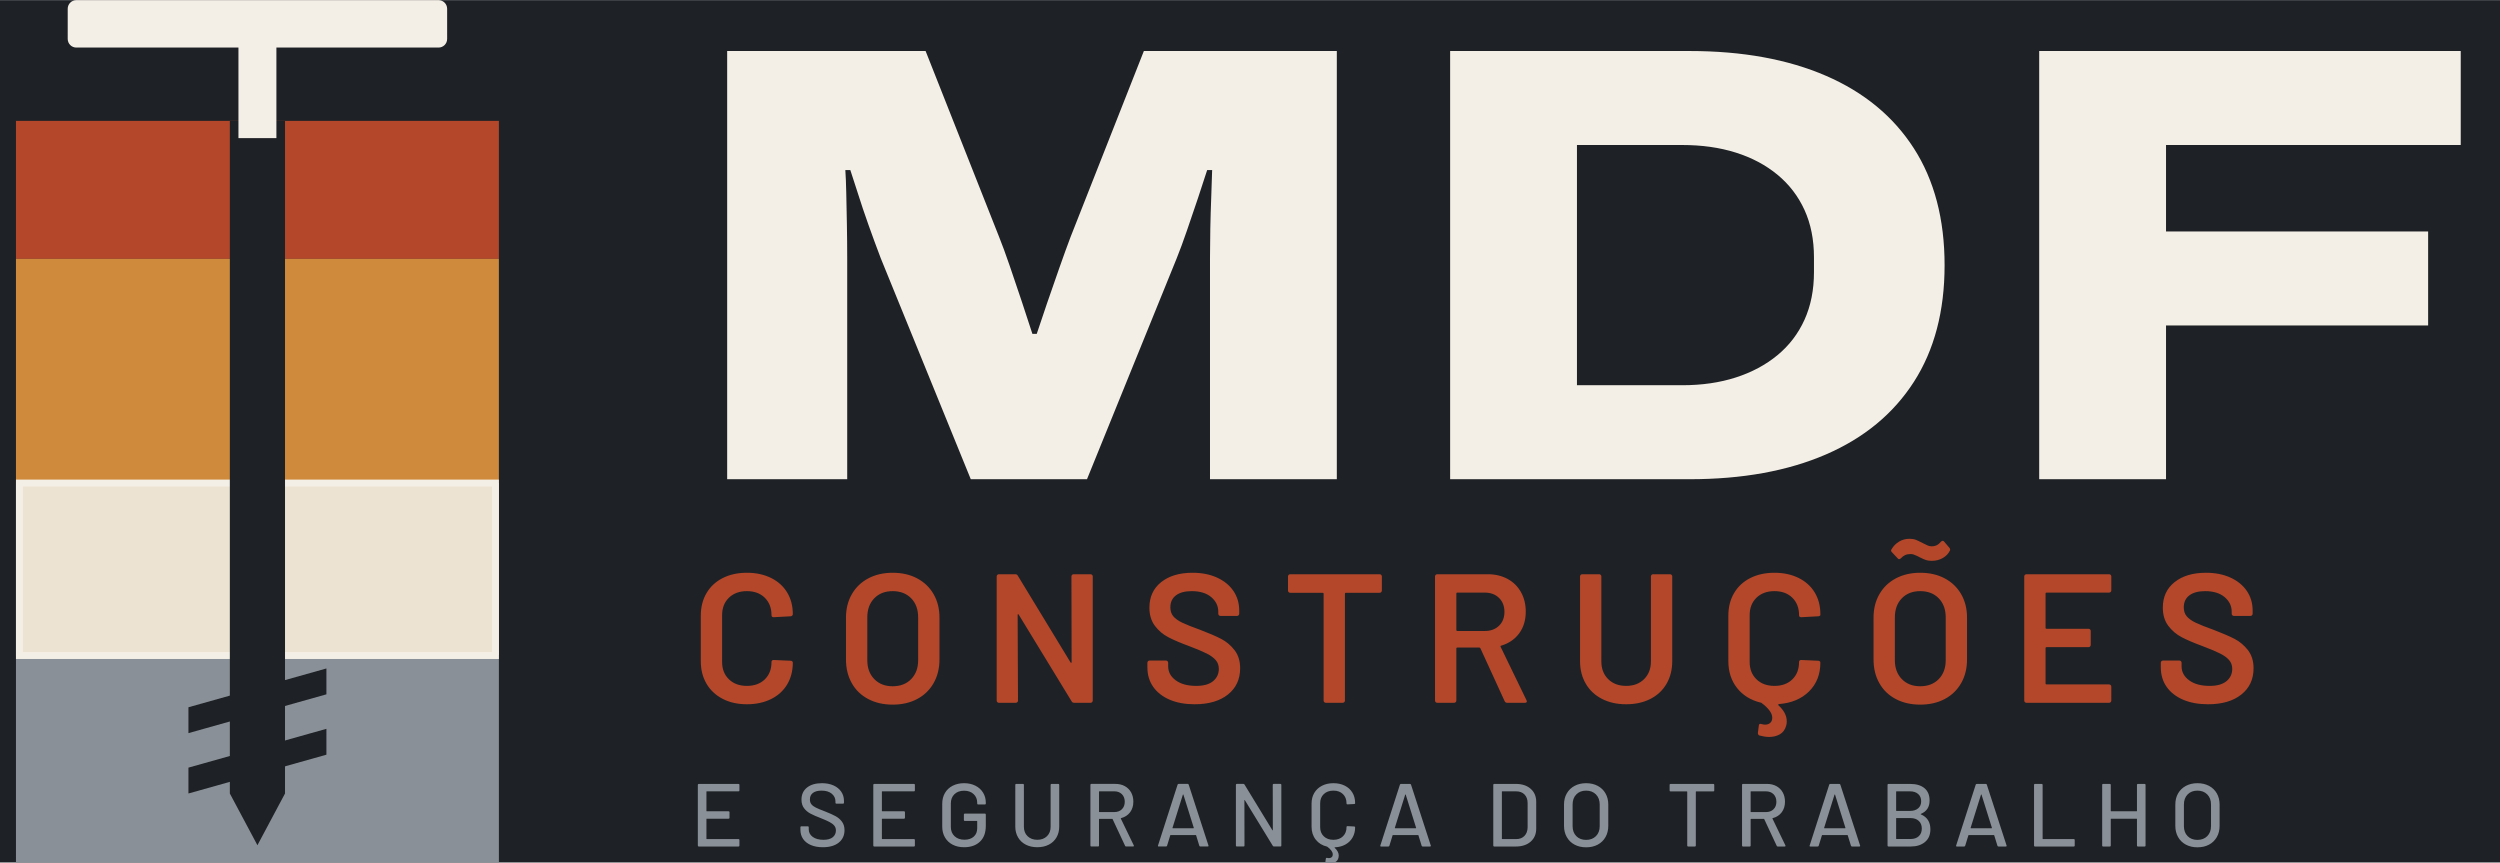
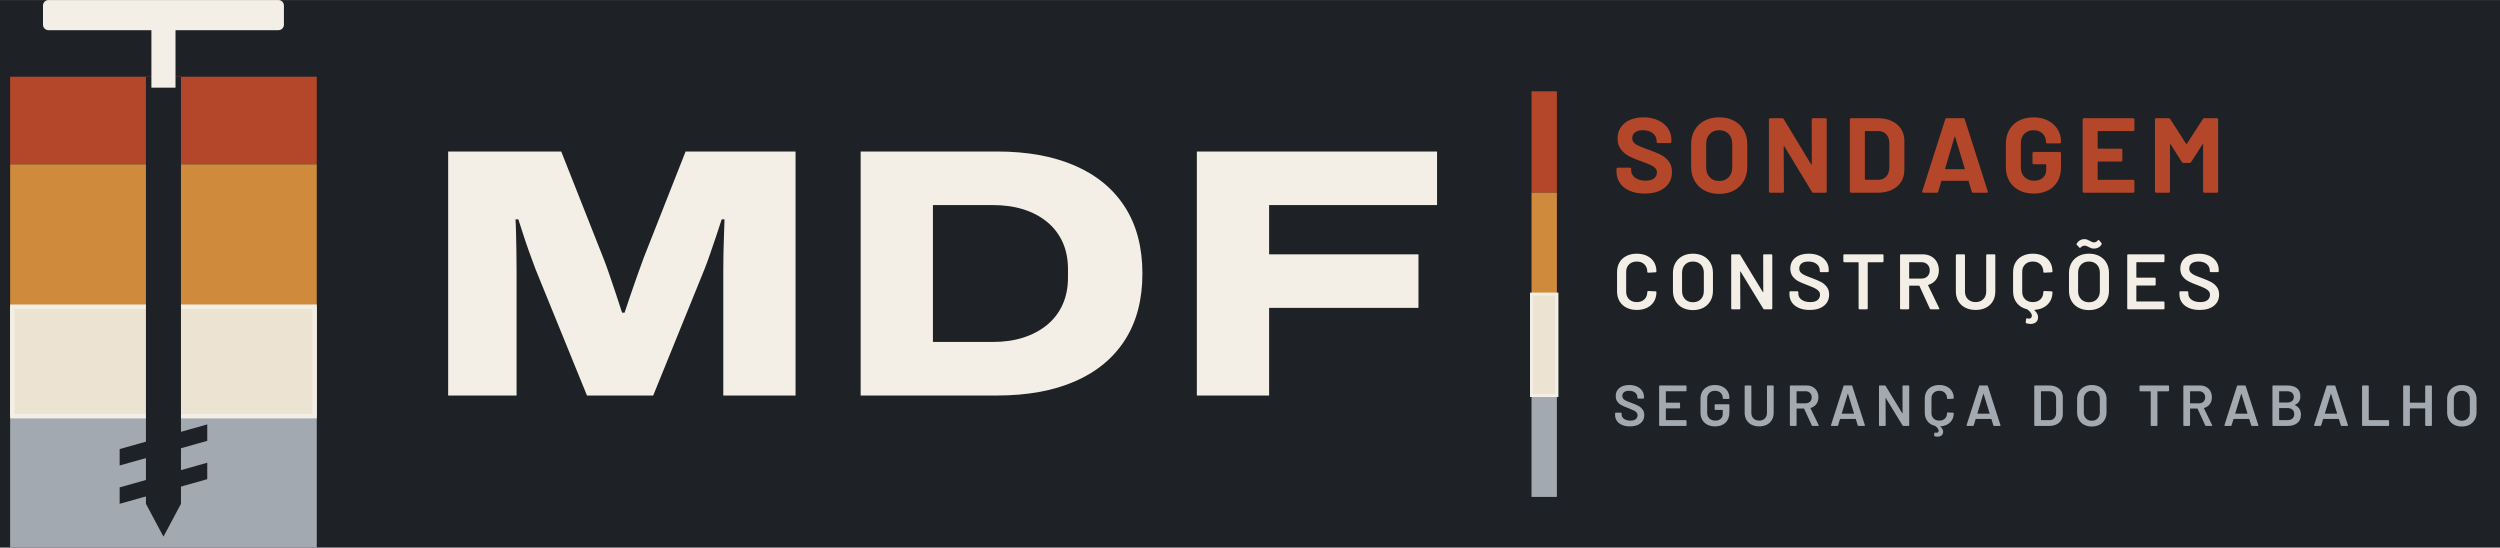
- <svg xmlns="http://www.w3.org/2000/svg" width="313" height="108" viewBox="0 0 313.1 108">
+ <svg xmlns="http://www.w3.org/2000/svg" width="493" height="108" viewBox="0 0 493.1 108">
  <rect width="100%" height="100%" fill="#1E2226" />
  <path fill="#B4472A" d="M2 15.12h60.48V32.4H2z" />
  <path fill="#D08A3C" d="M2 32.4h60.48v28.08H2z" />
  <path fill="#ECE3D2" d="M2 60.48h60.48v21.6H2z" />
-   <path fill="#8A9097" d="M2 82.08h60.48V108H2z" />
+   <path fill="#A3A9B0" d="M2 82.08h60.48V108H2z" />
  <path fill="none" stroke="#F4EFE6" stroke-width=".864" d="M2.432 60.48h59.616v21.6H2.432z" />
-   <path fill="#1E2226" d="M28.784 15.12h6.912v84.24h-6.912zm0 84.24h6.912l-3.456 6.48z" />
-   <path fill="#1E2226" d="m23.6 88.56 17.28-4.86v3.24L23.6 91.8zm0 7.56 17.28-4.86v3.24L23.6 99.36z" />
+   <path fill="#1E2226" d="M28.784 15.12h6.912v84.24h-6.912zM28.784 99.36h6.912l-3.456 6.48z" />
+   <path fill="#1E2226" d="m23.6 88.56 17.28-4.86v3.24L23.6 91.8zM23.6 96.12l17.28-4.86v3.24L23.6 99.36z" />
  <path fill="#F4EFE6" d="M29.864 3.24h4.752v14.04h-4.752z" />
  <rect width="47.52" height="5.94" x="8.48" fill="#F4EFE6" rx="1.08" />
-   <path fill="#F4EFE6" d="M91.071 60V6.372h24.851l9.194 23.252q.589 1.46 1.337 3.64.749 2.181 1.512 4.469.763 2.287 1.331 4.061h.546q.532-1.624 1.278-3.795.745-2.17 1.533-4.411t1.411-3.893l9.194-23.323h24.165V60H151.54V32.327q0-1.665.039-3.685t.117-3.979.113-3.383h-.624q-.475 1.509-1.162 3.55-.688 2.04-1.375 4.038t-1.276 3.459L136.135 60H121.58l-11.273-27.673q-.787-2.069-1.535-4.17t-1.318-3.918-.96-2.96h-.624q.078 1.106.117 2.924t.078 3.919q.039 2.1.039 4.205V60Zm90.544 0V6.372h29.99q9.912 0 17.077 3.102t11.012 9.09 3.846 14.64q0 8.615-3.846 14.603-3.847 5.989-11.012 9.09Q221.517 60 211.604 60Zm15.883-11.771h13.186q3.696 0 6.708-.972 3.013-.971 5.216-2.79 2.204-1.82 3.39-4.442 1.184-2.621 1.184-5.963v-1.837q0-3.342-1.185-5.942t-3.389-4.42-5.216-2.77-6.708-.95h-13.186ZM255.39 60V6.372h52.792v11.77h-36.909v10.83h32.826v11.77h-32.826V60Z" />
-   <path fill="#B4472A" d="M87.768 82.779v-5.681q0-1.61.713-2.829t2.024-1.886 3.036-.667q1.702 0 3.013.644t2.024 1.817.713 2.714q0 .115-.08.195-.081.081-.196.081l-2.116.115q-.276 0-.276-.253 0-1.357-.84-2.185-.839-.828-2.242-.828t-2.254.828-.851 2.185v5.865q0 1.334.851 2.162t2.254.828 2.243-.817.839-2.173q0-.253.276-.253l2.116.092q.115 0 .195.069.081.069.081.161 0 1.564-.713 2.749-.713 1.184-2.024 1.828t-3.013.644q-1.725 0-3.036-.678-1.311-.679-2.024-1.898t-.713-2.829m18.184-.207v-5.244q0-1.656.736-2.933t2.058-1.977 3.048-.702q1.748 0 3.07.702 1.323.701 2.059 1.977t.736 2.933v5.244q0 1.679-.736 2.967t-2.059 1.99-3.07.701q-1.725 0-3.059-.701-1.334-.702-2.058-1.99-.725-1.288-.725-2.967m9.039.092v-5.359q0-1.495-.874-2.392t-2.323-.897q-1.426 0-2.3.897t-.874 2.392v5.359q0 1.472.874 2.369t2.3.897q1.449 0 2.323-.897t.874-2.369M134.463 71.9h2.116q.115 0 .196.08.08.081.08.196v15.548q0 .115-.08.195-.081.081-.196.081h-2.047q-.23 0-.322-.184l-6.624-10.856q-.046-.069-.092-.057-.046.011-.046.103l.046 10.718q0 .115-.08.195-.081.081-.196.081h-2.116q-.115 0-.195-.08-.081-.081-.081-.196V72.176q0-.115.08-.195.081-.081.196-.081h2.047q.23 0 .322.184l6.601 10.856q.046.069.092.058t.046-.104l-.023-10.718q0-.115.08-.195.081-.081.196-.081m9.237 11.661v-.575q0-.115.08-.196.081-.08.196-.08h2.047q.115 0 .196.08.08.081.08.196v.437q0 1.058.943 1.76.943.701 2.576.701 1.403 0 2.116-.598t.713-1.541q0-.644-.391-1.093t-1.115-.816-2.174-.92q-1.633-.598-2.645-1.127t-1.69-1.437-.679-2.266q0-2.024 1.472-3.197t3.933-1.173q1.725 0 3.048.598t2.058 1.668.736 2.472v.391q0 .115-.08.196-.081.08-.196.08h-2.07q-.115 0-.196-.08-.08-.081-.08-.196v-.253q0-1.081-.886-1.829-.885-.747-2.449-.747-1.265 0-1.966.529t-.702 1.495q0 .69.368 1.127t1.104.793 2.277.909q1.633.621 2.61 1.127.978.506 1.68 1.415.701.908.701 2.265 0 2.07-1.53 3.289-1.529 1.219-4.174 1.219-1.794 0-3.128-.575t-2.058-1.61-.725-2.438m29.362-11.385v1.771q0 .115-.08.195-.081.081-.196.081h-4.232q-.115 0-.115.115v13.386q0 .115-.08.195-.081.081-.196.081h-2.116q-.115 0-.196-.08-.08-.081-.08-.196V74.338q0-.115-.115-.115h-4.071q-.115 0-.196-.08-.08-.081-.08-.196v-1.771q0-.115.08-.195.081-.081.196-.081h11.201q.115 0 .195.08.081.081.081.196m15.378 15.617-3.036-6.624q-.046-.092-.138-.092h-2.76q-.115 0-.115.115v6.532q0 .115-.08.195-.081.081-.196.081h-2.116q-.115 0-.196-.08-.08-.081-.08-.196V72.176q0-.115.08-.195.081-.081.196-.081h6.325q1.403 0 2.484.587 1.081.586 1.679 1.656t.598 2.449q0 1.587-.817 2.703-.816 1.115-2.265 1.552-.046 0-.069.046t0 .092l3.243 6.693q.046.092.046.138 0 .184-.253.184h-2.208q-.23 0-.322-.207m-6.049-13.478v4.577q0 .115.115.115h3.45q1.104 0 1.782-.656.679-.655.679-1.736t-.679-1.748-1.782-.667h-3.45q-.115 0-.115.115m15.493 8.464V72.176q0-.115.08-.195.081-.081.196-.081h2.116q.115 0 .196.08.08.081.08.196v10.649q0 1.357.851 2.208t2.254.851 2.254-.851.851-2.208V72.176q0-.115.08-.195.081-.081.196-.081h2.116q.115 0 .196.08.08.081.08.196v10.603q0 1.61-.713 2.84-.713 1.231-2.024 1.898t-3.036.667q-1.702 0-3.013-.667t-2.035-1.898-.725-2.84m29.822-5.612-2.116.115q-.276 0-.276-.253 0-1.357-.84-2.185-.839-.828-2.242-.828t-2.254.828-.851 2.185v5.865q0 1.334.851 2.162t2.254.828 2.242-.817.84-2.173q0-.253.276-.253l2.116.092q.115 0 .196.069.08.069.08.161 0 2.208-1.415 3.611-1.414 1.403-3.783 1.587-.069.023-.08.069-.012.046.034.092 1.035.943 1.035 2.001 0 .299-.069.529-.207.759-.794 1.093-.586.333-1.345.333-.529 0-1.219-.184-.207-.092-.184-.345l.115-.897q.023-.299.345-.184.253.069.437.069.391 0 .644-.219.253-.218.253-.655t-.357-.909-.954-.908q-.046-.046-.08-.058-.035-.011-.058-.011-1.886-.46-2.967-1.84t-1.081-3.358v-5.681q0-1.61.713-2.829t2.024-1.886 3.036-.667q1.702 0 3.013.644t2.024 1.817.713 2.714v.115q0 .046-.08.103-.081.058-.196.058m6.937 5.405v-5.244q0-1.656.736-2.933t2.059-1.977 3.047-.702q1.748 0 3.07.702 1.323.701 2.059 1.977t.736 2.933v5.244q0 1.679-.736 2.967t-2.059 1.99-3.07.701q-1.725 0-3.059-.701-1.334-.702-2.058-1.99-.725-1.288-.725-2.967m9.039.092v-5.359q0-1.495-.874-2.392t-2.323-.897q-1.426 0-2.3.897t-.874 2.392v5.359q0 1.472.874 2.369t2.3.897q1.449 0 2.323-.897t.874-2.369m-3.243-12.88q-.069-.046-.333-.172-.265-.127-.449-.184-.184-.058-.368-.058-.391 0-.678.126-.288.127-.541.403-.115.115-.23.115-.092 0-.161-.092l-.736-.782q-.184-.184-.046-.368.368-.621.955-.966.586-.345 1.299-.345.46 0 .782.127.322.126.851.402.437.23.667.322t.483.092q.69 0 1.15-.575.115-.115.207-.115.115 0 .184.092l.667.782q.138.161.069.345-.299.598-.909.943-.609.345-1.368.345-.437 0-.736-.103-.299-.104-.759-.334m23.704 4.416H256.3q-.115 0-.115.115v4.301q0 .115.115.115h5.267q.115 0 .196.08.08.081.08.196v1.748q0 .115-.08.196-.081.08-.196.08H256.3q-.115 0-.115.115v4.439q0 .115.115.115h7.843q.115 0 .196.08.08.081.08.196v1.748q0 .115-.08.195-.081.081-.196.081h-10.35q-.115 0-.195-.08-.081-.081-.081-.196V72.176q0-.115.08-.195.081-.081.196-.081h10.35q.115 0 .196.08.08.081.08.196v1.748q0 .115-.08.195-.081.081-.196.081m6.477 9.361v-.575q0-.115.08-.196.081-.08.196-.08h2.047q.115 0 .196.08.08.081.08.196v.437q0 1.058.943 1.76.943.701 2.576.701 1.403 0 2.116-.598t.713-1.541q0-.644-.391-1.093t-1.115-.816-2.174-.92q-1.633-.598-2.645-1.127t-1.69-1.437-.679-2.266q0-2.024 1.472-3.197t3.933-1.173q1.725 0 3.048.598t2.058 1.668.736 2.472v.391q0 .115-.08.196-.081.08-.196.08h-2.07q-.115 0-.196-.08-.08-.081-.08-.196v-.253q0-1.081-.886-1.829-.885-.747-2.449-.747-1.265 0-1.966.529t-.702 1.495q0 .69.368 1.127t1.104.793 2.277.909q1.633.621 2.61 1.127.978.506 1.68 1.415.701.908.701 2.265 0 2.07-1.53 3.289-1.529 1.219-4.174 1.219-1.794 0-3.128-.575t-2.058-1.61-.725-2.438" />
-   <path fill="#8A9097" d="M92.494 99.09h-3.976q-.044 0-.044.044v2.408q0 .045.044.045h2.733q.112 0 .112.112v.706q0 .112-.112.112h-2.733q-.044 0-.044.045v2.464q0 .044.044.044h3.976q.112 0 .112.112v.706q0 .112-.112.112H87.51q-.112 0-.112-.112v-7.616q0-.112.112-.112h4.984q.112 0 .112.112v.706q0 .112-.112.112m7.75 4.816v-.325q0-.112.112-.112h.818q.112 0 .112.112v.269q0 .57.492.94.493.37 1.356.37.772 0 1.164-.325t.392-.851q0-.347-.201-.594-.202-.246-.588-.453-.387-.207-1.126-.499-.817-.313-1.293-.57-.476-.258-.79-.678t-.314-1.059q0-.963.69-1.512.688-.549 1.864-.549.829 0 1.456.28t.969.784.341 1.165v.224q0 .112-.112.112h-.84q-.112 0-.112-.112v-.168q0-.582-.464-.969-.465-.386-1.283-.386-.694 0-1.075.286-.38.285-.38.823 0 .37.19.605t.565.42q.375.184 1.148.476.795.313 1.288.576.493.264.818.695t.325 1.07q0 .985-.723 1.562-.722.577-1.988.577-.862 0-1.495-.27-.633-.268-.974-.76-.342-.494-.342-1.154m14.224-4.816h-3.976q-.045 0-.045.044v2.408q0 .045.045.045h2.732q.112 0 .112.112v.706q0 .112-.112.112h-2.732q-.045 0-.045.045v2.464q0 .044.045.044h3.976q.112 0 .112.112v.706q0 .112-.112.112h-4.984q-.112 0-.112-.112v-7.616q0-.112.112-.112h4.984q.112 0 .112.112v.706q0 .112-.112.112m3.538 4.424v-2.868q0-.772.342-1.355.342-.582.963-.901.622-.32 1.428-.32.807 0 1.423.314t.957.868.342 1.249v.123q0 .112-.112.112h-.851q-.112 0-.112-.112v-.1q0-.673-.454-1.093t-1.193-.42q-.75 0-1.204.437t-.453 1.165v2.934q0 .728.47 1.165t1.232.437q.74 0 1.17-.387.432-.386.432-1.058v-.862q0-.045-.045-.045h-1.512q-.112 0-.112-.112v-.695q0-.112.112-.112h2.52q.112 0 .112.112v1.423q0 1.288-.734 1.982-.733.695-1.988.695-.806 0-1.428-.32-.621-.319-.963-.907t-.342-1.35m9.15 0v-5.242q0-.112.112-.112h.852q.112 0 .112.112v5.264q0 .728.464 1.176.465.448 1.216.448t1.21-.448q.458-.448.458-1.176v-5.264q0-.112.112-.112h.852q.112 0 .112.112v5.242q0 .761-.342 1.35-.342.587-.963.906-.622.32-1.44.32-.817 0-1.439-.32-.621-.319-.968-.907-.348-.588-.348-1.35m13.754 2.408-1.568-3.35q-.012-.033-.045-.033h-1.613q-.045 0-.045.045v3.304q0 .112-.112.112h-.851q-.112 0-.112-.112V98.27q0-.112.112-.112h3.013q.672 0 1.181.28.51.28.79.784t.28 1.165q0 .784-.409 1.327t-1.137.734q-.044.022-.022.056l1.624 3.36q.011.022.011.056 0 .078-.09.078h-.884q-.09 0-.123-.078m-3.27-6.788v2.51q0 .044.044.044h1.87q.594 0 .952-.353.359-.353.359-.935 0-.594-.359-.952-.358-.358-.952-.358h-1.87q-.045 0-.045.044m12.565 6.776-.403-1.31q-.011-.034-.045-.034h-3.147q-.034 0-.045.034l-.403 1.31q-.034.09-.134.09h-.908q-.123 0-.09-.123l2.454-7.627q.033-.09.134-.09h1.12q.1 0 .134.09l2.476 7.627.01.045q0 .078-.1.078h-.918q-.101 0-.135-.09m-3.315-2.195h2.576q.022 0 .04-.017.016-.016.005-.039l-1.3-4.155q-.01-.022-.033-.022-.022 0-.034.022l-1.299 4.155q-.011.023.006.04.017.016.039.016m12.622-5.555h.851q.112 0 .112.112v7.616q0 .112-.112.112h-.817q-.079 0-.135-.078l-3.505-5.724q-.012-.033-.034-.028t-.022.04l.01 5.678q0 .112-.111.112h-.851q-.112 0-.112-.112V98.27q0-.112.112-.112h.828q.079 0 .135.078l3.494 5.724q.011.033.034.028.022-.006.022-.04l-.011-5.678q0-.112.112-.112m10.09 2.52-.85.045q-.112 0-.112-.101v-.034q0-.716-.448-1.153T166.993 99t-1.204.437-.453 1.153v2.98q0 .716.453 1.153.454.437 1.204.437t1.199-.437.448-1.153v-.023q0-.1.112-.1l.85.044q.113 0 .113.112 0 .706-.314 1.26-.313.555-.89.88t-1.339.358q-.056 0-.022.056.515.47.515.985 0 .124-.033.258-.09.37-.37.526t-.638.157q-.28 0-.55-.078-.1-.034-.078-.135l.056-.37q.012-.055.05-.072.04-.017.085-.006.123.034.246.034.213 0 .347-.118.135-.117.135-.364 0-.224-.18-.464-.179-.241-.481-.465 0-.011-.056-.034-.885-.201-1.411-.868-.527-.666-.527-1.618v-2.901q0-.762.342-1.338t.963-.896 1.428-.32 1.423.308.957.868.342 1.3v.056q0 .022-.034.05-.033.028-.078.028m8.445 5.23-.403-1.31q-.011-.034-.045-.034h-3.147q-.034 0-.045.034l-.403 1.31q-.034.09-.134.09h-.908q-.123 0-.09-.123l2.454-7.627q.033-.09.134-.09h1.12q.1 0 .134.09l2.476 7.627.01.045q0 .078-.1.078h-.918q-.101 0-.135-.09m-3.315-2.195h2.576q.022 0 .04-.017.016-.016.005-.039l-1.3-4.155q-.01-.022-.033-.022-.022 0-.034.022l-1.299 4.155q-.011.023.006.04.017.016.039.016m12.286 2.173v-7.616q0-.112.112-.112h2.71q1.165 0 1.86.61.694.61.694 1.63v3.36q0 1.02-.695 1.63-.694.61-1.859.61h-2.71q-.112 0-.112-.112m1.12-.818h1.747q.65 0 1.036-.397.386-.398.397-1.07v-3.046q0-.672-.386-1.07-.386-.397-1.047-.397h-1.747q-.045 0-.045.044v5.892q0 .044.045.044m7.738-1.657v-2.666q0-.795.348-1.4.347-.605.974-.94.627-.337 1.445-.337.829 0 1.456.336t.974.941.347 1.4v2.666q0 .795-.347 1.405t-.974.947-1.456.336q-.818 0-1.445-.336t-.974-.947-.348-1.405m4.47.045v-2.722q0-.784-.471-1.26-.47-.476-1.232-.476t-1.227.476-.464 1.26v2.722q0 .772.464 1.243.465.47 1.227.47.761 0 1.232-.47.47-.47.47-1.243m14.346-5.186v.717q0 .112-.112.112h-2.15q-.046 0-.046.045v6.742q0 .112-.112.112h-.85q-.113 0-.113-.112v-6.742q0-.045-.045-.045h-2.05q-.111 0-.111-.112v-.717q0-.112.112-.112h5.365q.112 0 .112.112m7.828 7.65-1.568-3.35q-.011-.033-.045-.033h-1.613q-.044 0-.044.045v3.304q0 .112-.112.112h-.852q-.112 0-.112-.112v-7.616q0-.112.112-.112h3.013q.672 0 1.182.28t.79.784.28 1.165q0 .784-.41 1.327-.408.543-1.136.734-.045.022-.023.056l1.624 3.36q.012.022.012.056 0 .078-.09.078h-.885q-.09 0-.123-.078m-3.27-6.788v2.51q0 .044.044.044h1.87q.594 0 .953-.353.358-.353.358-.935 0-.594-.358-.952-.359-.358-.952-.358h-1.87q-.045 0-.045.044m12.566 6.776-.404-1.31q-.01-.034-.044-.034h-3.148q-.033 0-.044.034l-.404 1.31q-.033.09-.134.09h-.907q-.123 0-.09-.123l2.453-7.627q.034-.09.134-.09h1.12q.101 0 .135.09l2.475 7.627.011.045q0 .078-.1.078h-.919q-.1 0-.134-.09m-3.316-2.195h2.576q.023 0 .04-.017.016-.016.005-.039l-1.299-4.155q-.011-.022-.034-.022-.022 0-.033.022l-1.3 4.155q-.01.023.006.04.017.016.04.016m12.074-1.736q1.187.504 1.187 1.87 0 1.031-.683 1.591-.684.56-1.781.56h-2.789q-.112 0-.112-.112v-7.616q0-.112.112-.112h2.7q1.164 0 1.808.532t.644 1.551q0 1.21-1.086 1.669-.056.034 0 .067m-3.103-2.845v2.364q0 .044.045.044h1.691q.65 0 1.025-.324.375-.325.375-.885 0-.571-.375-.907t-1.025-.336h-1.691q-.045 0-.045.044m3.215 4.615q0-.605-.381-.958t-1.042-.353h-1.747q-.045 0-.045.045v2.531q0 .045.045.045h1.78q.64 0 1.014-.353.376-.352.376-.957m9.474 2.161-.403-1.31q-.011-.034-.045-.034h-3.147q-.033 0-.045.034l-.403 1.31q-.033.09-.134.09h-.907q-.124 0-.09-.123l2.453-7.627q.033-.09.134-.09h1.12q.101 0 .135.09l2.475 7.627.011.045q0 .078-.1.078h-.92q-.1 0-.134-.09m-3.315-2.195h2.576q.023 0 .04-.017.016-.016.005-.039l-1.3-4.155q-.01-.022-.033-.022-.022 0-.033.022l-1.3 4.155q-.01.023.006.04.017.016.04.016m7.896 2.173v-7.616q0-.112.112-.112h.851q.112 0 .112.112v6.754q0 .044.045.044h3.864q.112 0 .112.112v.706q0 .112-.112.112h-4.872q-.112 0-.112-.112m13.003-7.728h.85q.113 0 .113.112v7.616q0 .112-.112.112h-.851q-.112 0-.112-.112v-3.326q0-.045-.045-.045h-3.192q-.045 0-.045.045v3.326q0 .112-.112.112h-.851q-.112 0-.112-.112v-7.616q0-.112.112-.112h.851q.112 0 .112.112v3.27q0 .045.045.045h3.192q.045 0 .045-.045v-3.27q0-.112.112-.112m4.692 5.253v-2.666q0-.795.347-1.4t.975-.94q.627-.337 1.444-.337.83 0 1.456.336.628.336.975.941t.347 1.4v2.666q0 .795-.347 1.405t-.975.947-1.456.336q-.817 0-1.444-.336-.628-.336-.975-.947-.347-.61-.347-1.405m4.469.045v-2.722q0-.784-.47-1.26-.471-.476-1.233-.476-.761 0-1.226.476t-.465 1.26v2.722q0 .772.465 1.243.465.47 1.226.47.762 0 1.232-.47t.47-1.243" />
+   <path fill="#F4EFE6" d="M88.395 78V29.872h22.302l8.251 20.868q.528 1.31 1.2 3.267t1.357 4.01 1.195 3.644h.49q.477-1.458 1.146-3.405.669-1.948 1.376-3.96.707-2.01 1.267-3.492l8.25-20.932h21.687V78h-14.254V53.165q0-1.494.035-3.307t.105-3.57.102-3.037h-.56q-.426 1.354-1.043 3.186-.618 1.831-1.235 3.624t-1.145 3.104L128.837 78h-13.061l-10.117-24.835q-.706-1.856-1.377-3.742t-1.183-3.517-.862-2.655h-.56q.07.992.105 2.623t.07 3.517.035 3.774V78Zm81.36 0V29.872h26.913q8.897 0 15.327 2.784t9.882 8.158 3.452 13.138q0 7.732-3.452 13.106t-9.882 8.158T196.668 78Zm14.254-10.564h11.833q3.318 0 6.021-.872t4.68-2.505 3.042-3.985 1.064-5.352v-1.648q0-3-1.064-5.333t-3.041-3.966-4.681-2.486-6.02-.853h-11.834ZM236.065 78V29.872h47.378v10.564h-33.124v9.718h29.46v10.564h-29.46V78Z" />
+   <path fill="#B4472A" d="M302.08 18h5v20h-5z" />
+   <path fill="#D08A3C" d="M302.08 38h5v20h-5z" />
+   <path fill="#ECE3D2" d="M302.08 58h5v20h-5z" />
+   <path fill="#A3A9B0" d="M302.08 78h5v20h-5z" />
+   <path fill="none" stroke="#F4EFE6" stroke-width=".6" d="M302.08 58h5v20h-5z" />
+   <path fill="#B4472A" d="M318.836 33.779v-.462q0-.105.074-.178.073-.074.178-.074h2.394q.105 0 .179.074.073.073.073.178v.315q0 .84.777 1.418.777.577 2.1.577 1.113 0 1.659-.473.546-.472.546-1.165 0-.504-.336-.85-.336-.347-.913-.61-.578-.262-1.838-.724-1.407-.483-2.383-.987-.977-.504-1.638-1.376-.662-.871-.662-2.152 0-1.26.651-2.205t1.806-1.449 2.667-.504q1.596 0 2.846.567t1.953 1.585.703 2.363v.315q0 .105-.073.178-.074.074-.179.074h-2.415q-.105 0-.178-.073-.074-.074-.074-.179v-.168q0-.882-.724-1.501-.725-.62-1.985-.62-.987 0-1.543.42-.557.42-.557 1.155 0 .525.325.882.326.357.966.64.641.284 1.985.767 1.491.546 2.341.966t1.534 1.25.682 2.152q0 1.974-1.449 3.118-1.449 1.145-3.927 1.145-1.68 0-2.94-.535-1.26-.536-1.942-1.534-.683-.997-.683-2.32m14.726-.882v-4.494q0-1.554.693-2.751t1.943-1.859 2.887-.661q1.659 0 2.909.661 1.249.662 1.942 1.859t.693 2.751v4.494q0 1.575-.693 2.793t-1.942 1.88-2.909.661q-1.638 0-2.887-.672t-1.943-1.88-.693-2.782m8.106.105v-4.62q0-1.218-.703-1.963-.704-.746-1.88-.746-1.155 0-1.858.746-.704.745-.704 1.963v4.62q0 1.218.704 1.953.703.735 1.858.735t1.869-.735.714-1.953m15.923-9.702h2.457q.105 0 .179.073.073.074.073.179v14.196q0 .105-.073.179-.074.073-.179.073h-2.373q-.21 0-.294-.168l-5.439-8.988q-.042-.063-.084-.053t-.042.095l.042 8.862q0 .105-.073.179-.074.073-.179.073h-2.457q-.105 0-.178-.073-.074-.074-.074-.179V23.552q0-.105.074-.178.073-.074.178-.074h2.373q.21 0 .294.168l5.418 8.946q.042.063.084.052.042-.01.042-.094l-.021-8.82q0-.105.074-.178.073-.074.178-.074m7.271 14.448V23.552q0-.105.074-.178.073-.074.178-.074h5.25q1.575 0 2.762.556 1.186.557 1.837 1.565t.651 2.331v5.796q0 1.323-.651 2.331t-1.838 1.565-2.761.556h-5.25q-.105 0-.178-.073-.074-.074-.074-.179m3.066-2.289h2.541q.966 0 1.565-.651.598-.651.619-1.743v-4.83q0-1.092-.599-1.743-.598-.651-1.606-.651h-2.52q-.105 0-.105.105v9.408q0 .105.105.105m20.984 2.331-.63-2.058q-.042-.084-.105-.084h-5.166q-.063 0-.105.084l-.609 2.058q-.063.21-.273.21h-2.667q-.126 0-.189-.073-.063-.074-.021-.221l4.536-14.196q.063-.21.273-.21h3.297q.21 0 .273.21l4.536 14.196q.021.042.021.105 0 .189-.231.189h-2.667q-.21 0-.273-.21m-5.166-4.431h3.696q.126 0 .084-.126l-1.89-6.237q-.021-.084-.063-.073-.042.01-.063.073l-1.848 6.237q-.021.126.084.126m11.891-.357v-4.704q0-1.533.683-2.709.682-1.176 1.921-1.817 1.239-.64 2.856-.64 1.596 0 2.825.63 1.228.63 1.91 1.712.683 1.081.683 2.404v.147q0 .105-.073.178-.074.074-.179.074h-2.457q-.105 0-.178-.074-.074-.073-.074-.178v-.063q0-.966-.672-1.628t-1.785-.661q-1.134 0-1.816.704-.683.703-.683 1.837v4.872q0 1.134.735 1.838.735.703 1.869.703 1.092 0 1.743-.578.651-.577.651-1.606v-.945q0-.105-.105-.105h-2.352q-.105 0-.178-.073-.074-.074-.074-.179v-1.932q0-.105.074-.178.073-.074.178-.074h5.124q.105 0 .179.073.073.074.073.179v2.772q0 1.596-.672 2.772t-1.9 1.796-2.846.619-2.856-.651-1.921-1.817-.683-2.698m25.1-7.161h-6.888q-.105 0-.105.105v3.255q0 .105.105.105h4.515q.105 0 .179.073.073.074.073.179v2.037q0 .105-.073.178-.074.074-.179.074h-4.515q-.105 0-.105.105v3.402q0 .105.105.105h6.888q.105 0 .179.073.073.074.073.179v2.037q0 .105-.073.179-.074.073-.179.073h-9.702q-.105 0-.178-.073-.074-.074-.074-.179V23.552q0-.105.074-.178.073-.074.178-.074h9.702q.105 0 .179.073.073.074.073.179v2.037q0 .105-.073.178-.074.074-.179.074m14.054-2.541h2.457q.105 0 .179.073.073.074.073.179v14.196q0 .105-.073.179-.074.073-.179.073h-2.457q-.105 0-.178-.073-.074-.074-.074-.179v-9.261q0-.084-.042-.084t-.084.063l-2.226 3.486q-.105.168-.294.168h-1.239q-.189 0-.294-.168l-2.226-3.486q-.042-.063-.084-.053t-.042.095v9.24q0 .105-.073.179-.074.073-.179.073h-2.457q-.105 0-.178-.073-.074-.074-.074-.179V23.552q0-.105.074-.178.073-.074.178-.074h2.457q.189 0 .294.168l3.15 4.893q.063.126.126 0l3.171-4.893q.105-.168.294-.168" />
+   <path fill="#F4EFE6" d="M318.948 57.482v-3.829q0-1.085.48-1.907.481-.821 1.365-1.27.883-.45 2.046-.45 1.147 0 2.03.434.884.434 1.364 1.224.48.791.48 1.83 0 .077-.054.131t-.131.054l-1.426.078q-.186 0-.186-.17 0-.915-.566-1.473t-1.511-.558-1.52.558-.573 1.472v3.953q0 .899.574 1.457.573.558 1.519.558.945 0 1.51-.55.567-.55.567-1.465 0-.17.186-.17l1.426.061q.077 0 .131.047t.055.108q0 1.055-.481 1.853-.48.798-1.364 1.232-.883.434-2.03.434-1.163 0-2.046-.457-.884-.458-1.364-1.279-.481-.822-.481-1.907m11.024-.14v-3.534q0-1.116.496-1.976t1.387-1.333 2.054-.473q1.178 0 2.07.473.89.472 1.387 1.333.496.86.496 1.976v3.534q0 1.132-.497 2-.495.867-1.387 1.34-.891.473-2.069.473-1.162 0-2.061-.473-.9-.473-1.388-1.34t-.488-2m6.092.062v-3.611q0-1.008-.59-1.613-.588-.604-1.565-.604-.961 0-1.55.604-.589.605-.589 1.613v3.611q0 .992.589 1.596t1.55.605q.977 0 1.566-.604.589-.605.589-1.597m11.892-7.254h1.426q.077 0 .131.054t.055.132v10.478q0 .078-.055.132-.054.054-.131.054h-1.38q-.155 0-.217-.124l-4.464-7.316q-.031-.047-.062-.039t-.031.07l.031 7.223q0 .078-.054.132t-.132.054h-1.426q-.077 0-.132-.054-.054-.054-.054-.132V50.336q0-.078.054-.132.055-.054.132-.054h1.38q.155 0 .217.124l4.448 7.316q.031.046.062.039.031-.008.031-.07l-.015-7.223q0-.078.054-.132t.132-.054m4.994 7.858v-.387q0-.078.054-.132.055-.054.132-.054h1.38q.077 0 .131.054.055.055.055.132v.294q0 .714.635 1.186.636.473 1.736.473.946 0 1.426-.403t.48-1.038q0-.434-.263-.737-.263-.302-.752-.55-.488-.248-1.464-.62-1.101-.403-1.783-.76-.682-.356-1.14-.968-.456-.612-.456-1.527 0-1.364.992-2.154.992-.791 2.65-.791 1.163 0 2.054.403t1.387 1.124.496 1.666v.264q0 .077-.054.131t-.132.055h-1.395q-.077 0-.132-.055-.054-.054-.054-.131v-.171q0-.728-.597-1.232-.596-.504-1.65-.504-.853 0-1.326.357-.472.356-.472 1.007 0 .465.248.76.248.294.743.534.497.24 1.535.612 1.1.419 1.76.76.658.341 1.13.953.474.613.474 1.527 0 1.395-1.031 2.217-1.031.821-2.813.821-1.21 0-2.108-.388-.9-.387-1.388-1.084t-.488-1.644m18.557-7.672v1.194q0 .077-.054.131t-.132.054h-2.852q-.077 0-.077.078v9.021q0 .078-.055.132-.054.054-.131.054h-1.426q-.078 0-.132-.054t-.055-.132v-9.021q0-.078-.077-.078h-2.743q-.078 0-.132-.054t-.055-.132v-1.193q0-.078.055-.132.054-.054.132-.054h7.548q.077 0 .132.054.054.054.054.132m9.133 10.525-2.046-4.464q-.031-.062-.093-.062h-1.86q-.077 0-.077.077v4.402q0 .078-.055.132-.054.054-.132.054h-1.425q-.078 0-.132-.054t-.054-.132V50.336q0-.078.054-.132t.132-.054h4.262q.946 0 1.674.395.729.395 1.132 1.116t.403 1.651q0 1.07-.55 1.821-.551.752-1.527 1.046-.031 0-.047.031-.015.032 0 .063l2.186 4.51q.03.062.03.093 0 .124-.17.124h-1.488q-.155 0-.217-.14m-4.076-9.083v3.084q0 .078.077.078h2.325q.744 0 1.201-.442t.458-1.17-.458-1.178-1.201-.45h-2.325q-.077 0-.077.078m9.21 5.703v-7.145q0-.078.054-.132.055-.054.132-.054h1.426q.077 0 .132.054.054.054.054.132v7.177q0 .914.573 1.488.574.573 1.52.573.945 0 1.518-.573.574-.574.574-1.488v-7.177q0-.078.054-.132.055-.054.132-.054h1.426q.077 0 .132.054.054.054.054.132v7.145q0 1.085-.48 1.915-.481.829-1.364 1.279t-2.047.449q-1.147 0-2.03-.45-.884-.449-1.372-1.278-.488-.83-.488-1.915m18.867-3.782-1.426.078q-.186 0-.186-.17 0-.915-.566-1.473-.565-.558-1.511-.558-.945 0-1.519.558-.573.558-.573 1.472v3.953q0 .899.573 1.457.574.558 1.519.558.946 0 1.511-.55.566-.55.566-1.465 0-.17.186-.17l1.426.061q.077 0 .132.047.054.047.054.108 0 1.489-.953 2.434-.954.945-2.55 1.07-.046.015-.054.046t.023.062q.698.636.698 1.349 0 .201-.047.356-.14.512-.535.736-.395.225-.906.225-.357 0-.822-.124-.14-.062-.124-.233l.077-.604q.016-.201.233-.124.17.046.295.046.263 0 .434-.147t.17-.442-.24-.612-.643-.612q-.031-.031-.055-.039-.023-.008-.038-.008-1.272-.31-2-1.24t-.728-2.263v-3.828q0-1.085.48-1.907.48-.821 1.364-1.27t2.046-.45q1.147 0 2.03.434.884.434 1.365 1.224.48.791.48 1.83v.077q0 .031-.054.07-.055.038-.132.038m3.445 3.643v-3.534q0-1.116.495-1.976.497-.86 1.388-1.333t2.054-.473q1.178 0 2.069.473.891.472 1.387 1.333.496.86.496 1.976v3.534q0 1.132-.496 2-.496.867-1.387 1.34t-2.07.473q-1.162 0-2.061-.473t-1.387-1.34-.488-2m6.091.062v-3.611q0-1.008-.589-1.613-.589-.604-1.565-.604-.962 0-1.55.604-.59.605-.59 1.613v3.611q0 .992.59 1.596.589.605 1.55.605.976 0 1.565-.604.589-.605.589-1.597m-2.185-8.68q-.047-.031-.225-.116t-.302-.124-.248-.039q-.264 0-.458.085-.193.086-.364.272-.077.077-.155.077-.062 0-.108-.062l-.496-.527q-.125-.124-.031-.248.248-.418.643-.651.395-.232.876-.232.31 0 .526.085.218.085.574.271.295.155.45.217t.325.062q.465 0 .775-.387.078-.078.14-.078.077 0 .124.062l.449.527q.093.108.046.233-.201.402-.612.635-.41.233-.922.233-.295 0-.496-.07t-.511-.225m14.744 2.976h-5.286q-.077 0-.077.078v2.898q0 .078.077.078H425q.077 0 .131.054t.055.132v1.178q0 .077-.055.131-.054.054-.131.054h-3.55q-.077 0-.077.078v2.992q0 .077.077.077h5.286q.077 0 .131.054.055.055.055.132v1.178q0 .078-.055.132-.054.054-.131.054h-6.975q-.078 0-.132-.054t-.054-.132V50.336q0-.078.054-.132t.132-.054h6.975q.077 0 .131.054t.055.132v1.178q0 .077-.055.132-.054.054-.131.054m3.134 6.308v-.387q0-.078.054-.132.055-.054.132-.054h1.38q.077 0 .131.054.055.055.055.132v.294q0 .714.635 1.186.636.473 1.736.473.946 0 1.426-.403t.48-1.038q0-.434-.263-.737-.263-.302-.752-.55-.488-.248-1.464-.62-1.101-.403-1.783-.76-.682-.356-1.14-.968-.456-.612-.456-1.527 0-1.364.992-2.154.992-.791 2.65-.791 1.163 0 2.054.403t1.387 1.124.496 1.666v.264q0 .077-.054.131t-.132.055h-1.395q-.077 0-.132-.055-.054-.054-.054-.131v-.171q0-.728-.597-1.232-.596-.504-1.65-.504-.853 0-1.326.357-.472.356-.472 1.007 0 .465.248.76.248.294.744.534t1.534.612q1.1.419 1.76.76.658.341 1.13.953.474.613.474 1.527 0 1.395-1.031 2.217-1.031.821-2.813.821-1.21 0-2.108-.388-.9-.387-1.388-1.084t-.488-1.644" />
+   <path fill="#A3A9B0" d="M318.559 81.8v-.285q0-.057.04-.097t.097-.04h1.014q.057 0 .097.04t.04.097v.216q0 .525.467.873.468.347 1.277.347.696 0 1.049-.296.353-.297.353-.764 0-.32-.193-.541-.194-.223-.553-.405t-1.078-.456q-.809-.297-1.31-.559-.502-.262-.838-.712-.337-.45-.337-1.123 0-1.003.73-1.585.73-.581 1.95-.581.854 0 1.51.296.655.297 1.02.827t.365 1.225v.194q0 .057-.04.097t-.097.04h-1.026q-.057 0-.097-.04t-.04-.097v-.125q0-.536-.439-.907-.439-.37-1.214-.37-.627 0-.974.262-.348.262-.348.741 0 .342.182.559.183.216.547.393t1.129.45q.81.308 1.294.559.484.25.832.7.348.451.348 1.124 0 1.026-.758 1.63t-2.07.604q-.889 0-1.55-.285t-1.02-.798q-.36-.513-.36-1.208m13.957-4.64h-3.887q-.057 0-.057.057v2.132q0 .057.057.057h2.61q.058 0 .098.04t.04.097v.866q0 .057-.04.097t-.097.04h-2.611q-.057 0-.057.057v2.2q0 .057.057.057h3.887q.057 0 .097.04t.04.097v.866q0 .057-.04.097t-.097.04h-5.13q-.057 0-.096-.04-.04-.04-.04-.097v-7.706q0-.057.04-.097t.096-.04h5.13q.057 0 .097.04t.04.097v.866q0 .057-.04.097t-.097.04m2.889 4.23v-2.76q0-.809.353-1.419t1.003-.946 1.505-.336q.844 0 1.488.33.644.331.997.901.354.57.354 1.288v.091q0 .057-.04.097t-.097.04h-1.038q-.057 0-.096-.04-.04-.04-.04-.097v-.057q0-.615-.416-1.014-.417-.4-1.112-.4t-1.117.417-.422 1.1v2.85q0 .684.445 1.1.444.416 1.151.416.684 0 1.077-.359.394-.359.394-.986v-.707q0-.057-.057-.057h-1.403q-.057 0-.096-.04-.04-.04-.04-.097v-.843q0-.057.04-.097t.096-.04h2.634q.057 0 .097.04t.04.097v1.459q0 1.311-.77 2.04t-2.069.73q-.855 0-1.505-.336t-1.003-.952-.353-1.414m8.713.022v-5.255q0-.057.04-.097t.097-.04h1.049q.057 0 .097.04t.04.097v5.278q0 .673.421 1.094.422.422 1.118.422.695 0 1.117-.422.422-.421.422-1.094v-5.278q0-.057.04-.097t.096-.04h1.05q.056 0 .096.04t.04.097v5.255q0 .798-.353 1.408-.354.61-1.004.94-.65.331-1.504.331-.844 0-1.494-.33-.65-.331-1.009-.94-.359-.61-.359-1.409m13.24 2.485-1.505-3.283q-.023-.045-.069-.045h-1.368q-.057 0-.057.057v3.237q0 .057-.04.097t-.096.04h-1.05q-.056 0-.096-.04t-.04-.097v-7.706q0-.057.04-.097t.097-.04h3.135q.695 0 1.231.29.536.291.832.821.297.53.297 1.215 0 .786-.405 1.34-.405.552-1.123.769-.023 0-.034.022-.012.023 0 .046l1.607 3.317q.023.046.023.069 0 .091-.125.091h-1.095q-.114 0-.16-.103m-2.999-6.68v2.269q0 .057.057.057h1.71q.548 0 .884-.325t.336-.861-.336-.866q-.336-.331-.884-.331h-1.71q-.057 0-.057.057m12.066 6.669-.377-1.22q-.022-.045-.057-.045h-3.01q-.033 0-.056.045l-.376 1.22q-.035.114-.149.114h-1.14q-.068 0-.102-.04t-.012-.12l2.474-7.706q.034-.114.148-.114h1.425q.114 0 .149.114l2.485 7.706q.011.023.011.057 0 .103-.125.103h-1.14q-.114 0-.148-.114m-3.101-2.303h2.314q.068 0 .046-.068l-1.175-3.82q-.011-.045-.034-.045t-.034.046l-1.163 3.819q-.011.068.046.068m12.065-5.563h1.049q.057 0 .097.04t.04.097v7.706q0 .057-.04.097t-.097.04h-1.015q-.114 0-.16-.091l-3.283-5.381q-.022-.034-.045-.029t-.023.052l.023 5.312q0 .057-.04.097t-.097.04h-1.049q-.057 0-.097-.04t-.04-.097v-7.706q0-.057.04-.097t.097-.04h1.015q.114 0 .16.091l3.271 5.381q.023.034.046.028.023-.005.023-.05l-.012-5.313q0-.057.04-.097t.097-.04m9.83 2.61-1.048.058q-.137 0-.137-.126 0-.672-.416-1.083t-1.111-.41-1.118.41-.421 1.083v2.907q0 .661.421 1.072.422.41 1.118.41.695 0 1.111-.404.416-.405.416-1.078 0-.125.137-.125l1.049.045q.057 0 .097.035.04.034.04.08 0 1.094-.701 1.79-.702.695-1.876.786-.034.011-.04.034t.017.046q.513.467.513.991 0 .149-.034.263-.102.376-.393.541-.29.165-.667.165-.262 0-.604-.09-.103-.046-.091-.172l.057-.444q.011-.149.17-.092.126.035.217.035.194 0 .32-.109.125-.108.125-.325 0-.216-.177-.45t-.473-.45q-.023-.023-.04-.029-.017-.005-.028-.005-.935-.228-1.471-.912t-.536-1.665v-2.816q0-.798.354-1.402.353-.604 1.003-.935.65-.33 1.505-.33.843 0 1.493.319.65.32 1.003.9.354.582.354 1.346v.057q0 .023-.04.051-.04.029-.097.029m7.95 5.256-.376-1.22q-.022-.045-.057-.045h-3.01q-.033 0-.056.045l-.376 1.22q-.035.114-.149.114h-1.14q-.068 0-.102-.04t-.012-.12l2.474-7.706q.034-.114.148-.114h1.425q.114 0 .149.114l2.485 7.706q.011.023.011.057 0 .103-.125.103h-1.14q-.114 0-.148-.114m-3.1-2.303h2.314q.068 0 .046-.068l-1.175-3.82q-.011-.045-.034-.045t-.034.046l-1.163 3.819q-.011.068.046.068m11.168 2.28v-7.706q0-.057.04-.097t.097-.04h2.782q.81 0 1.425.285t.952.815.336 1.237v3.306q0 .707-.336 1.237-.337.53-.952.815-.616.285-1.425.285h-2.782q-.057 0-.097-.04t-.04-.097m1.38-1.003h1.596q.604 0 .963-.382.36-.382.37-1.02v-2.884q0-.65-.364-1.032-.365-.382-.98-.382h-1.585q-.057 0-.057.057v5.586q0 .057.057.057m7.072-1.55v-2.6q0-.82.365-1.453.364-.633 1.02-.98.655-.348 1.51-.348.867 0 1.522.347.656.348 1.02.98.365.634.365 1.454v2.6q0 .832-.364 1.47-.365.639-1.02.986-.656.348-1.523.348-.855 0-1.516-.348-.661-.347-1.02-.986-.36-.638-.36-1.47m4.48.045V78.7q0-.741-.433-1.186t-1.152-.444q-.706 0-1.14.444-.433.445-.433 1.186v2.656q0 .73.433 1.174.434.445 1.14.445.719 0 1.152-.445.433-.444.433-1.174m13.654-5.198v.878q0 .057-.04.097t-.097.04h-2.098q-.057 0-.057.056v6.635q0 .057-.04.097t-.096.04h-1.05q-.056 0-.096-.04t-.04-.097v-6.635q0-.057-.057-.057h-2.018q-.057 0-.097-.04t-.04-.096v-.878q0-.057.04-.097t.097-.04h5.552q.057 0 .097.04t.04.097m7.14 7.74-1.505-3.283q-.022-.045-.068-.045h-1.368q-.057 0-.057.057v3.237q0 .057-.04.097t-.097.04h-1.049q-.057 0-.096-.04-.04-.04-.04-.097v-7.706q0-.057.04-.097t.096-.04h3.135q.696 0 1.232.29.535.291.832.821t.296 1.215q0 .786-.404 1.34-.405.552-1.123.769-.023 0-.035.022-.011.023 0 .046l1.608 3.317q.023.046.023.069 0 .091-.126.091h-1.094q-.114 0-.16-.103m-2.998-6.68v2.269q0 .057.057.057h1.71q.547 0 .883-.325.337-.325.337-.861t-.337-.866-.883-.331h-1.71q-.057 0-.057.057m12.065 6.669-.376-1.22q-.023-.045-.057-.045h-3.01q-.034 0-.057.045l-.376 1.22q-.034.114-.148.114h-1.14q-.068 0-.103-.04t-.011-.12l2.474-7.706q.034-.114.148-.114h1.425q.114 0 .148.114l2.485 7.706q.012.023.012.057 0 .103-.126.103h-1.14q-.114 0-.148-.114m-3.1-2.303h2.314q.068 0 .045-.068l-1.174-3.82q-.011-.045-.034-.045t-.034.046l-1.163 3.819q-.012.068.045.068m11.745-1.676q1.163.548 1.163 1.881 0 1.083-.724 1.648-.724.564-1.886.564h-2.873q-.057 0-.097-.04t-.04-.097v-7.706q0-.057.04-.097t.097-.04h2.781q1.243 0 1.916.536t.672 1.619q0 1.197-1.049 1.664-.068.034 0 .068m-3.135-2.69v2.109q0 .057.057.057h1.54q.604 0 .951-.29.348-.291.348-.804 0-.525-.348-.827-.347-.302-.952-.302h-1.539q-.057 0-.057.057m2.976 4.446q0-.559-.354-.872-.353-.314-.957-.314h-1.608q-.057 0-.057.057v2.258q0 .057.057.057h1.63q.593 0 .941-.32.348-.319.348-.866m9.192 2.223-.376-1.22q-.023-.045-.057-.045h-3.01q-.034 0-.057.045l-.376 1.22q-.034.114-.148.114h-1.14q-.068 0-.103-.04t-.011-.12l2.474-7.706q.034-.114.148-.114h1.425q.114 0 .148.114l2.485 7.706q.012.023.012.057 0 .103-.126.103h-1.14q-.114 0-.148-.114m-3.1-2.303h2.314q.068 0 .045-.068l-1.174-3.82q-.011-.045-.034-.045t-.034.046l-1.163 3.819q-.012.068.045.068m7.288 2.28v-7.706q0-.057.04-.097t.097-.04h1.049q.057 0 .096.04.04.04.04.097v6.646q0 .057.057.057h3.82q.056 0 .096.04t.04.097v.866q0 .057-.04.097t-.097.04h-5.061q-.057 0-.097-.04t-.04-.097m12.59-7.843h1.048q.057 0 .097.04t.04.097v7.706q0 .057-.04.097t-.097.04h-1.048q-.057 0-.097-.04t-.04-.097v-3.26q0-.057-.057-.057h-2.907q-.057 0-.057.057v3.26q0 .057-.04.097t-.097.04h-1.049q-.057 0-.097-.04t-.04-.097v-7.706q0-.057.04-.097t.097-.04h1.049q.057 0 .097.04t.04.097v3.192q0 .057.057.057h2.907q.057 0 .057-.057v-3.192q0-.057.04-.097t.097-.04m4.187 5.29v-2.6q0-.82.365-1.453t1.02-.98q.656-.348 1.511-.348.866 0 1.522.347.655.348 1.02.98.365.634.365 1.454v2.6q0 .832-.365 1.47-.365.639-1.02.986-.656.348-1.522.348-.855 0-1.516-.348-.661-.347-1.02-.986-.36-.638-.36-1.47m4.48.045V78.7q0-.741-.433-1.186t-1.151-.444q-.707 0-1.14.444-.433.445-.433 1.186v2.656q0 .73.433 1.174.433.445 1.14.445.718 0 1.151-.445.434-.444.434-1.174" />
</svg>
